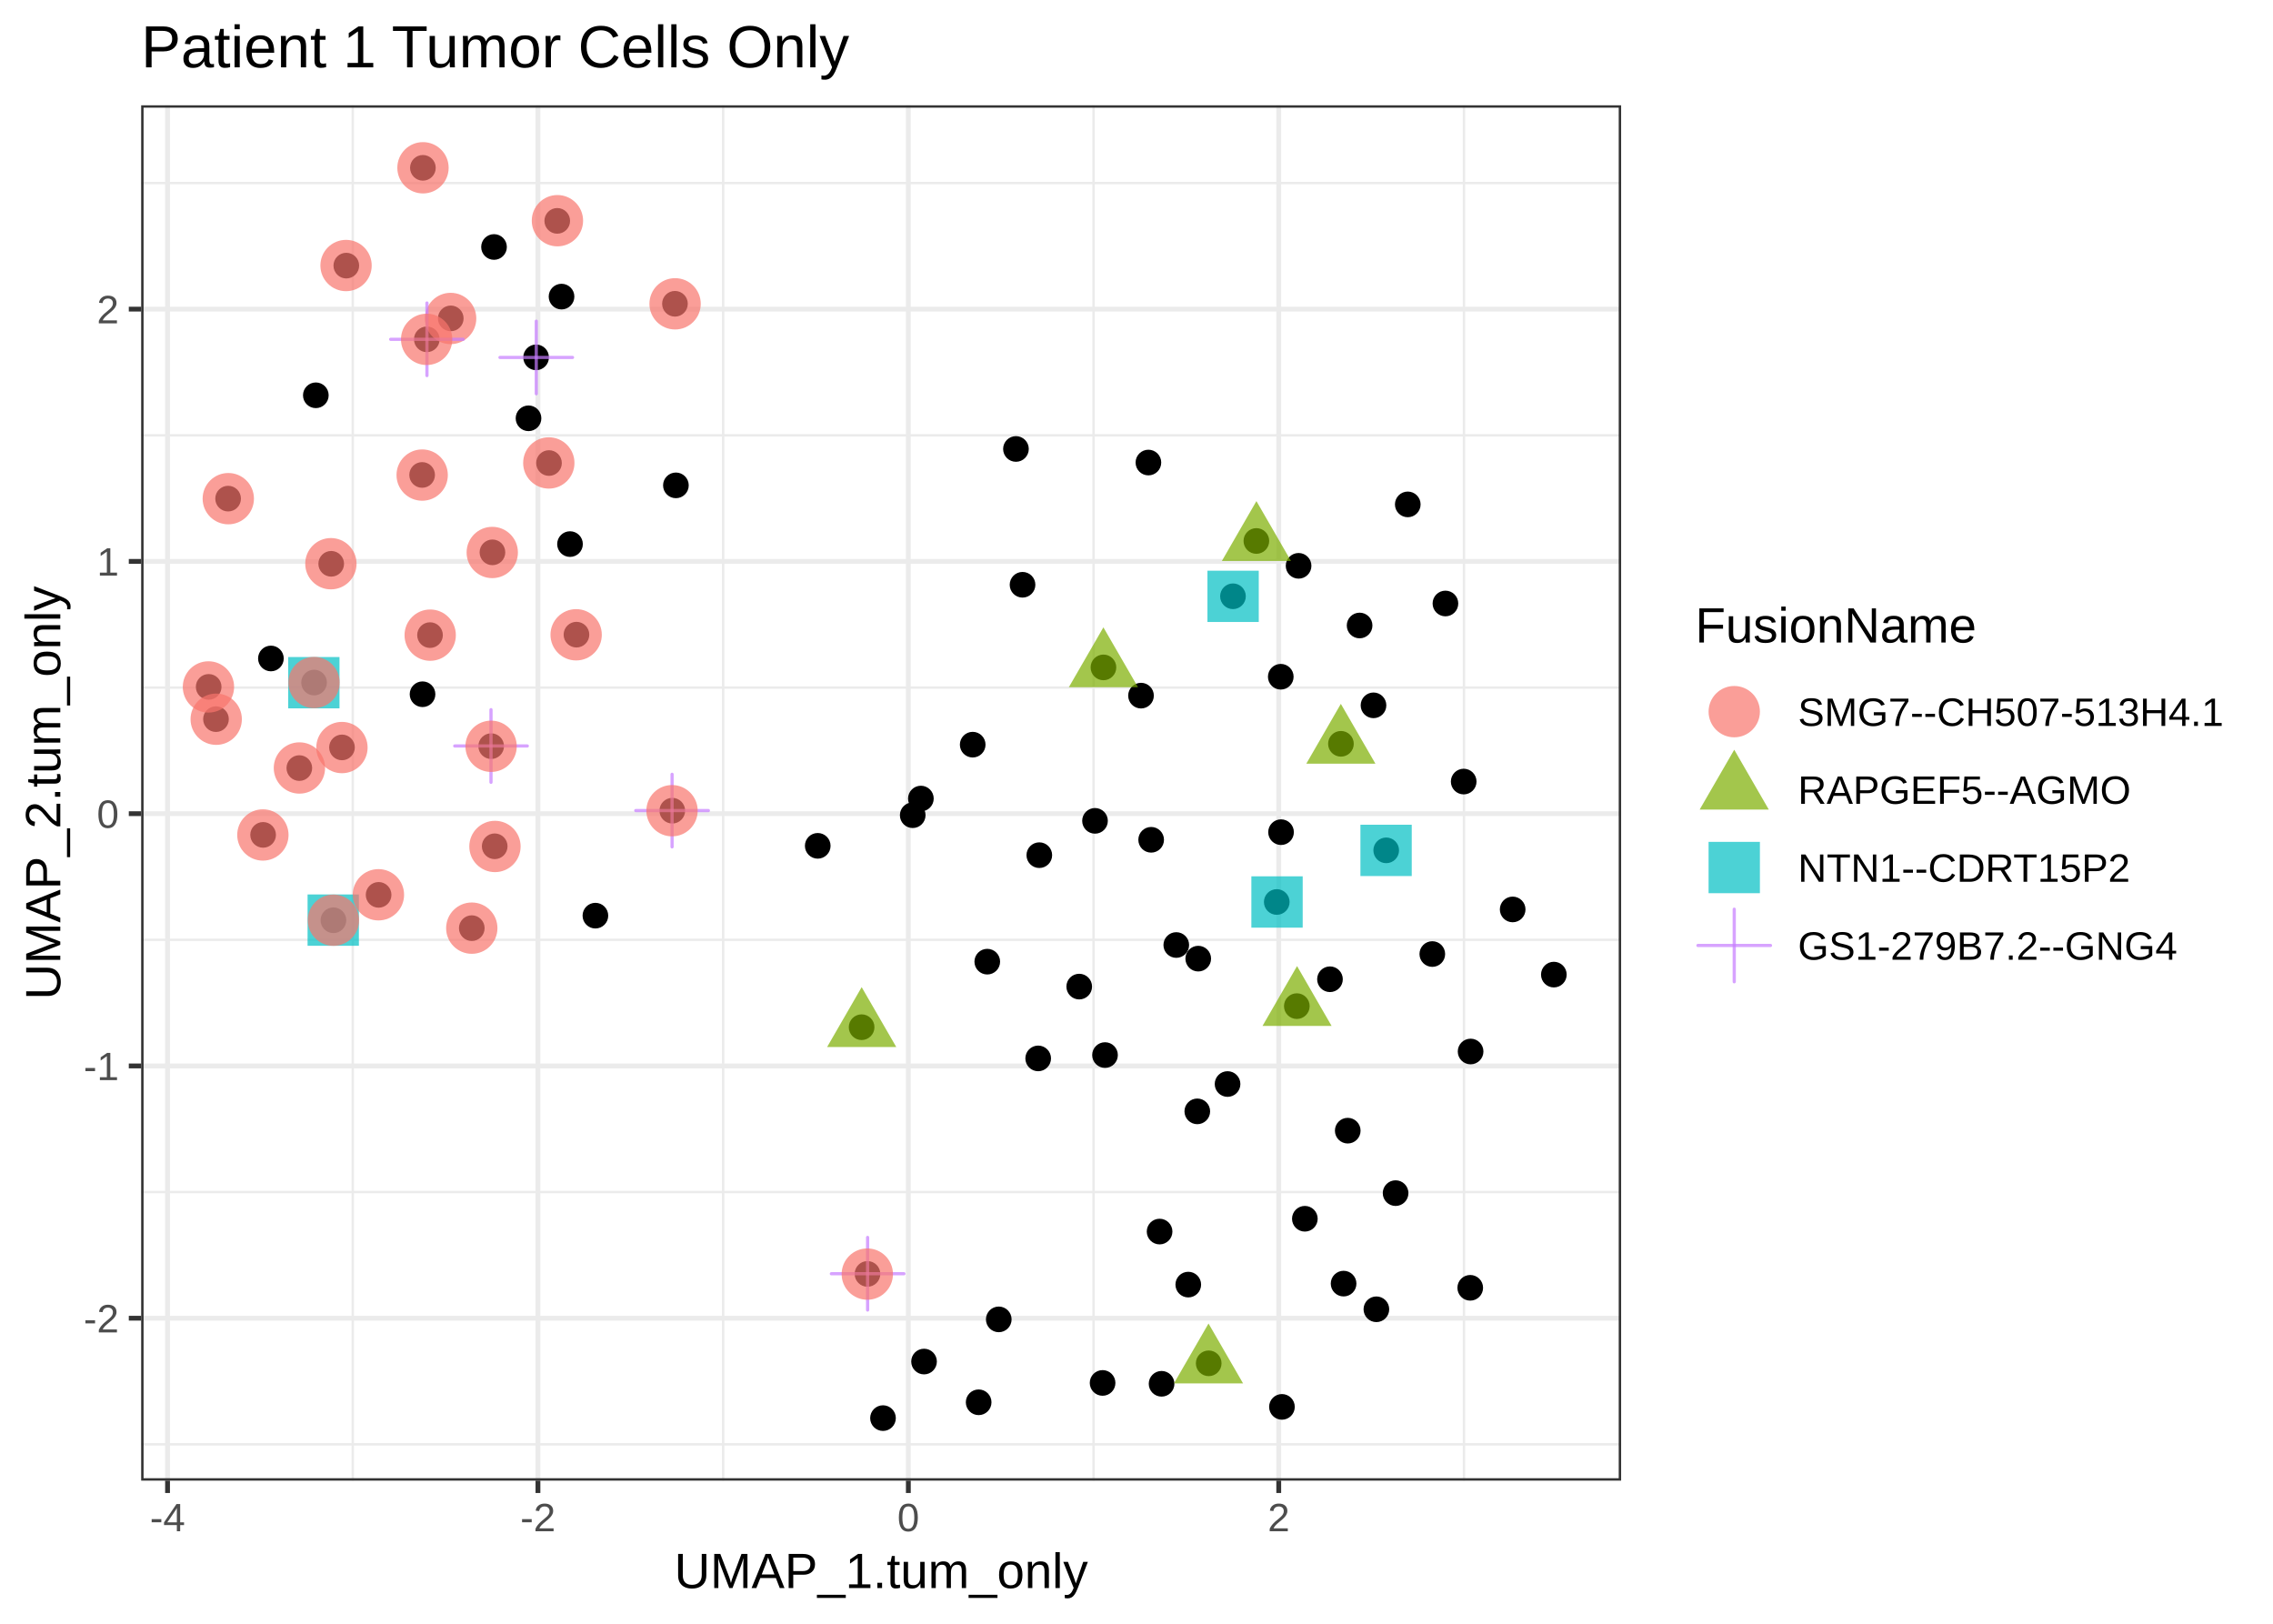
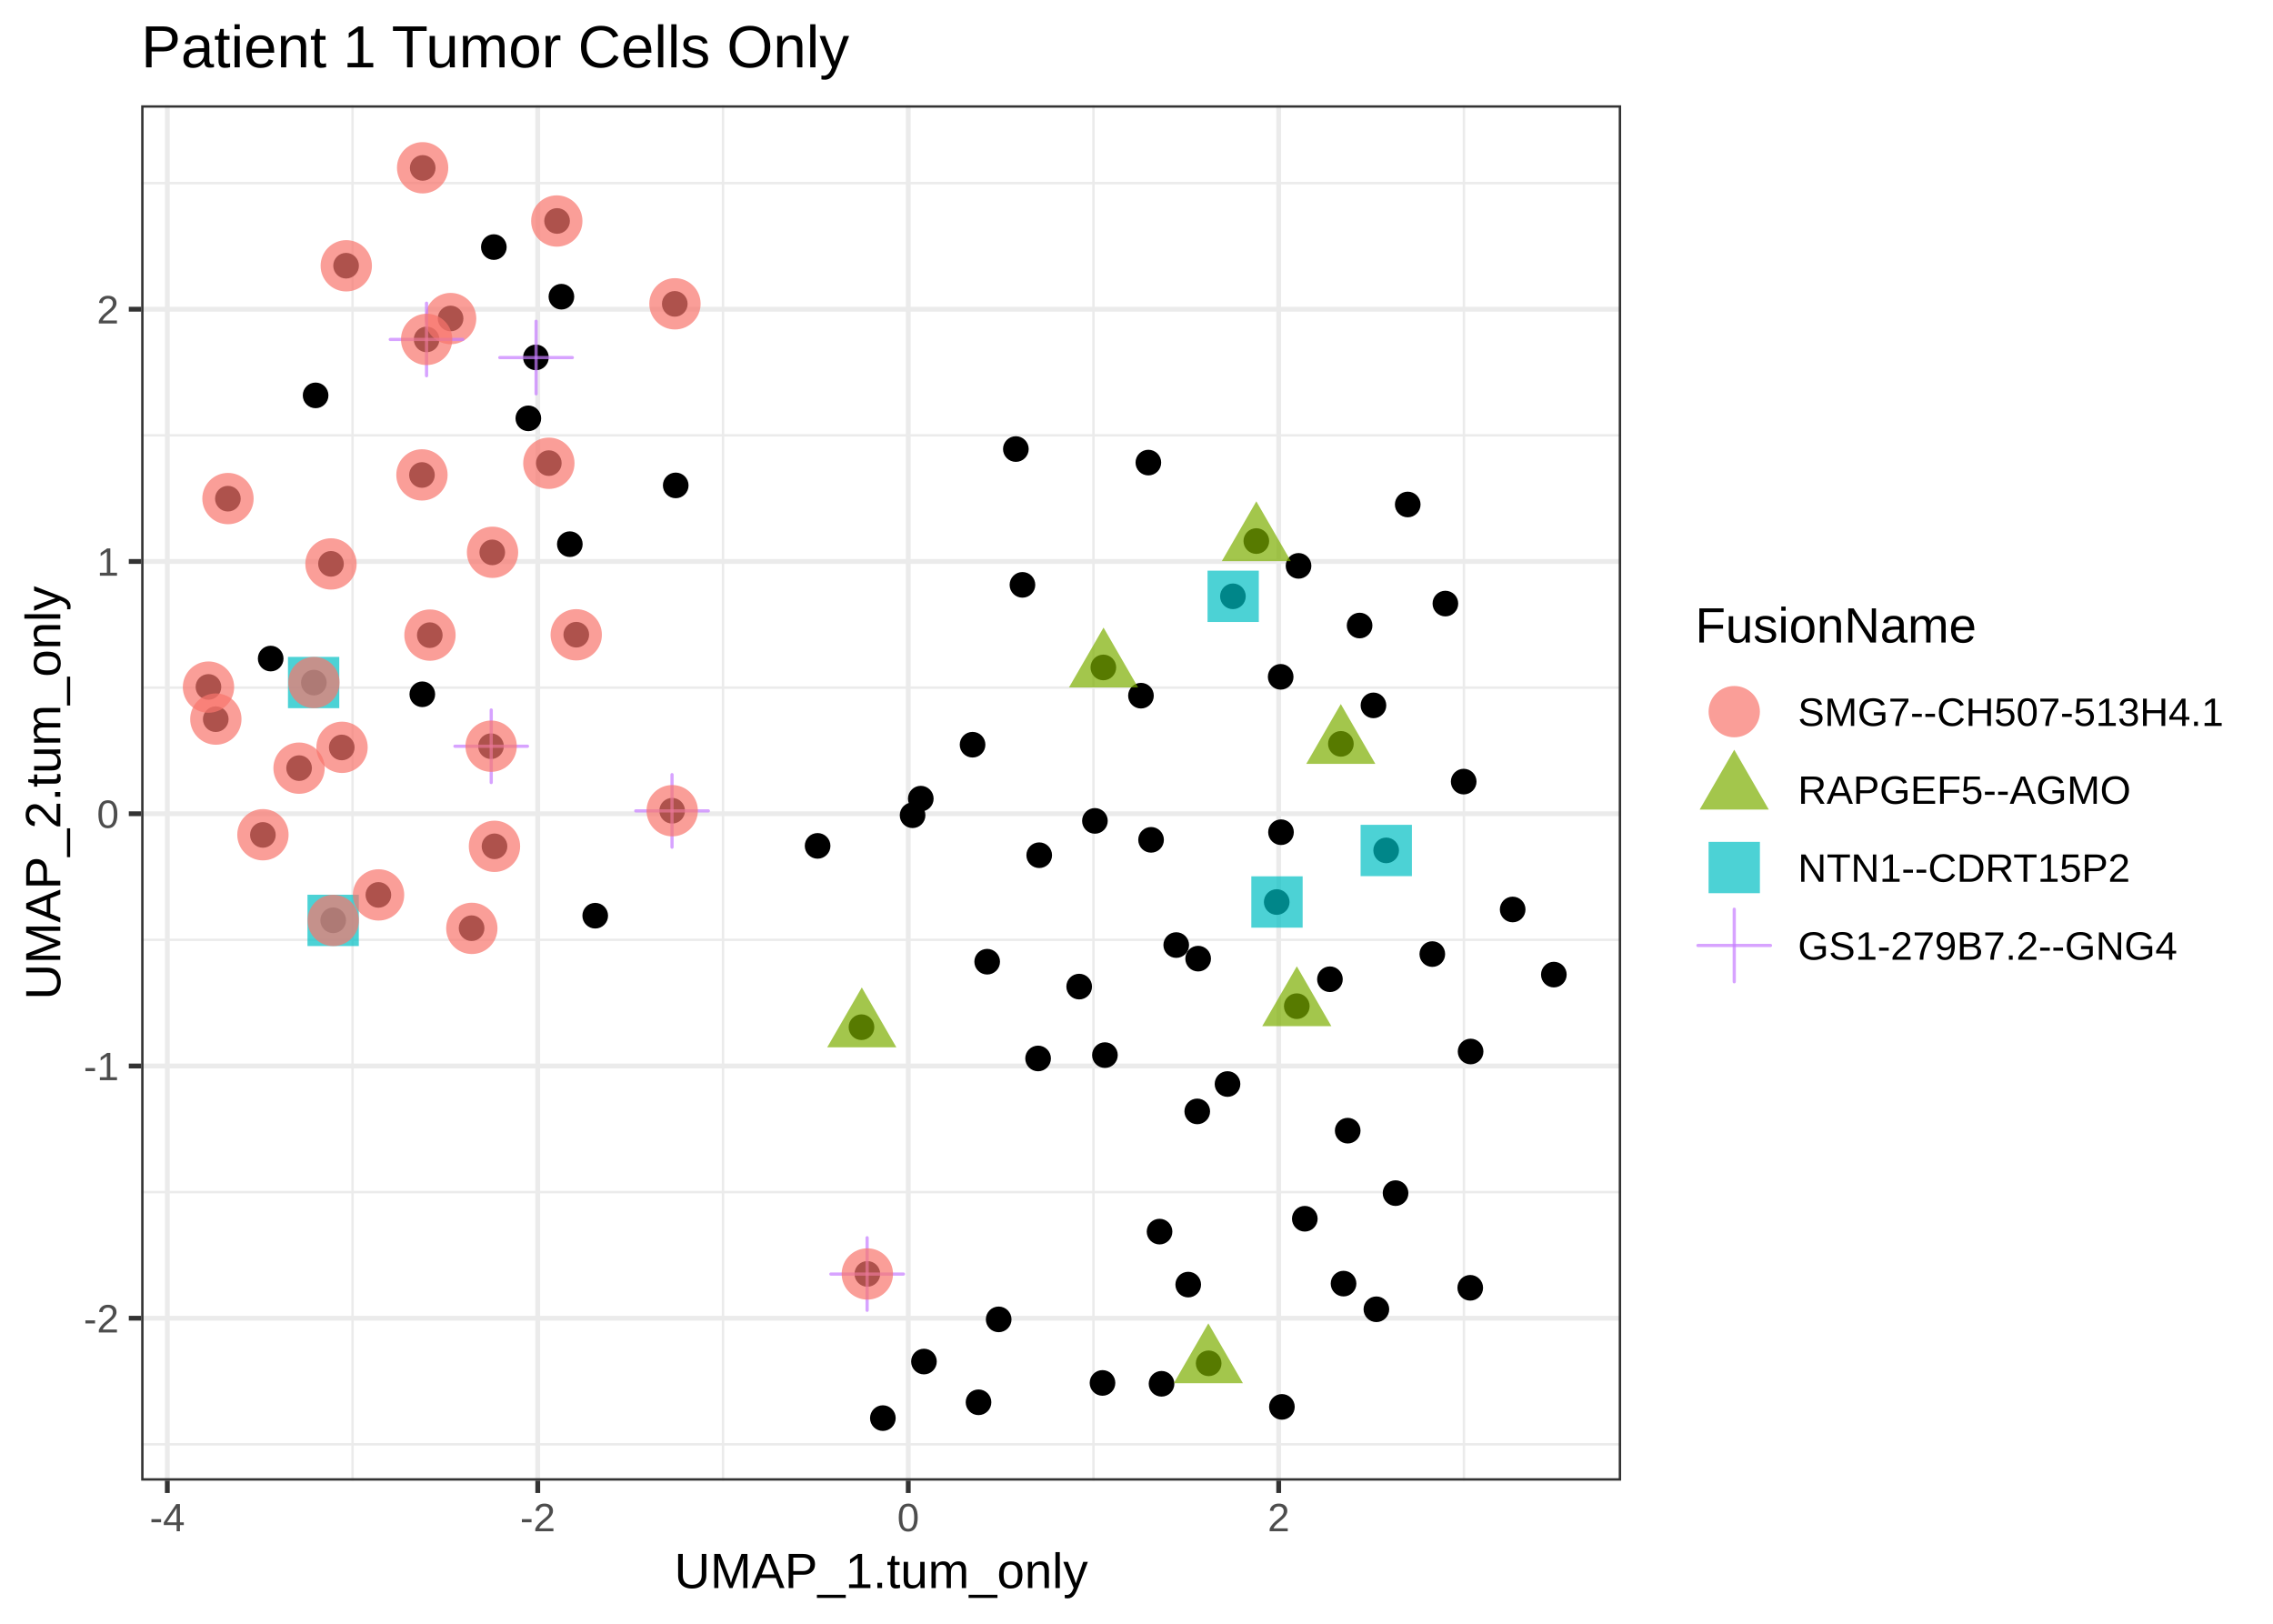
<svg xmlns="http://www.w3.org/2000/svg" class="svglite" width="504.00pt" height="360.00pt" viewBox="0 0 504.00 360.00">
  <defs>
    <style type="text/css">
    .svglite line, .svglite polyline, .svglite polygon, .svglite path, .svglite rect, .svglite circle {
      fill: none;
      stroke: #000000;
      stroke-linecap: round;
      stroke-linejoin: round;
      stroke-miterlimit: 10.00;
    }
    .svglite text {
      white-space: pre;
    }
  </style>
  </defs>
  <rect width="100%" height="100%" style="stroke: none; fill: #FFFFFF;" />
  <defs>
    <clipPath id="cpMC4wMHw1MDQuMDB8MC4wMHwzNjAuMDA=">
      <rect x="0.00" y="0.00" width="504.00" height="360.00" />
    </clipPath>
  </defs>
  <g clip-path="url(#cpMC4wMHw1MDQuMDB8MC4wMHwzNjAuMDA=)">
    <rect x="0.00" y="0.00" width="504.00" height="360.00" style="stroke-width: 1.07; stroke: #FFFFFF; fill: #FFFFFF;" />
  </g>
  <defs>
    <clipPath id="cpMzEuMzB8MzU5LjQ2fDIzLjM0fDMyOC4yNw==">
      <rect x="31.30" y="23.34" width="328.16" height="304.93" />
    </clipPath>
  </defs>
  <g clip-path="url(#cpMzEuMzB8MzU5LjQ2fDIzLjM0fDMyOC4yNw==)">
    <rect x="31.30" y="23.34" width="328.16" height="304.93" style="stroke-width: 1.07; stroke: none; fill: #FFFFFF;" />
    <polyline points="31.30,320.22 359.46,320.22 " style="stroke-width: 0.53; stroke: #EBEBEB; stroke-linecap: butt;" />
-     <polyline points="31.30,264.29 359.46,264.29 " style="stroke-width: 0.53; stroke: #EBEBEB; stroke-linecap: butt;" />
+     <polyline points="31.30,264.30 359.46,264.30 " style="stroke-width: 0.53; stroke: #EBEBEB; stroke-linecap: butt;" />
    <polyline points="31.30,208.37 359.46,208.37 " style="stroke-width: 0.53; stroke: #EBEBEB; stroke-linecap: butt;" />
-     <polyline points="31.30,152.44 359.46,152.44 " style="stroke-width: 0.53; stroke: #EBEBEB; stroke-linecap: butt;" />
-     <polyline points="31.30,96.51 359.46,96.51 " style="stroke-width: 0.53; stroke: #EBEBEB; stroke-linecap: butt;" />
-     <polyline points="31.30,40.58 359.46,40.58 " style="stroke-width: 0.53; stroke: #EBEBEB; stroke-linecap: butt;" />
-     <polyline points="78.22,328.27 78.22,23.34 " style="stroke-width: 0.53; stroke: #EBEBEB; stroke-linecap: butt;" />
-     <polyline points="160.35,328.27 160.35,23.34 " style="stroke-width: 0.53; stroke: #EBEBEB; stroke-linecap: butt;" />
-     <polyline points="242.48,328.27 242.48,23.34 " style="stroke-width: 0.53; stroke: #EBEBEB; stroke-linecap: butt;" />
-     <polyline points="324.61,328.27 324.61,23.34 " style="stroke-width: 0.53; stroke: #EBEBEB; stroke-linecap: butt;" />
+     <polyline points="31.30,152.45 359.46,152.45 " style="stroke-width: 0.53; stroke: #EBEBEB; stroke-linecap: butt;" />
+     <polyline points="31.30,96.52 359.46,96.52 " style="stroke-width: 0.53; stroke: #EBEBEB; stroke-linecap: butt;" />
+     <polyline points="31.30,40.60 359.46,40.60 " style="stroke-width: 0.53; stroke: #EBEBEB; stroke-linecap: butt;" />
+     <polyline points="78.17,328.27 78.17,23.34 " style="stroke-width: 0.53; stroke: #EBEBEB; stroke-linecap: butt;" />
+     <polyline points="160.32,328.27 160.32,23.34 " style="stroke-width: 0.53; stroke: #EBEBEB; stroke-linecap: butt;" />
+     <polyline points="242.46,328.27 242.46,23.34 " style="stroke-width: 0.53; stroke: #EBEBEB; stroke-linecap: butt;" />
+     <polyline points="324.60,328.27 324.60,23.34 " style="stroke-width: 0.53; stroke: #EBEBEB; stroke-linecap: butt;" />
    <polyline points="31.30,292.26 359.46,292.26 " style="stroke-width: 1.07; stroke: #EBEBEB; stroke-linecap: butt;" />
-     <polyline points="31.30,236.33 359.46,236.33 " style="stroke-width: 1.07; stroke: #EBEBEB; stroke-linecap: butt;" />
-     <polyline points="31.30,180.40 359.46,180.40 " style="stroke-width: 1.07; stroke: #EBEBEB; stroke-linecap: butt;" />
-     <polyline points="31.30,124.47 359.46,124.47 " style="stroke-width: 1.07; stroke: #EBEBEB; stroke-linecap: butt;" />
-     <polyline points="31.30,68.54 359.46,68.54 " style="stroke-width: 1.07; stroke: #EBEBEB; stroke-linecap: butt;" />
-     <polyline points="37.15,328.27 37.15,23.34 " style="stroke-width: 1.07; stroke: #EBEBEB; stroke-linecap: butt;" />
-     <polyline points="119.28,328.27 119.28,23.34 " style="stroke-width: 1.07; stroke: #EBEBEB; stroke-linecap: butt;" />
-     <polyline points="201.41,328.27 201.41,23.34 " style="stroke-width: 1.07; stroke: #EBEBEB; stroke-linecap: butt;" />
-     <polyline points="283.54,328.27 283.54,23.34 " style="stroke-width: 1.07; stroke: #EBEBEB; stroke-linecap: butt;" />
-     <circle cx="60.07" cy="145.99" r="2.49" style="stroke-width: 0.71; fill: #000000;" />
-     <circle cx="75.83" cy="165.71" r="2.49" style="stroke-width: 0.71; fill: #000000;" />
+     <polyline points="31.30,236.34 359.46,236.34 " style="stroke-width: 1.07; stroke: #EBEBEB; stroke-linecap: butt;" />
+     <polyline points="31.30,180.41 359.46,180.41 " style="stroke-width: 1.07; stroke: #EBEBEB; stroke-linecap: butt;" />
+     <polyline points="31.30,124.48 359.46,124.48 " style="stroke-width: 1.07; stroke: #EBEBEB; stroke-linecap: butt;" />
+     <polyline points="31.30,68.56 359.46,68.56 " style="stroke-width: 1.07; stroke: #EBEBEB; stroke-linecap: butt;" />
+     <polyline points="37.10,328.27 37.10,23.34 " style="stroke-width: 1.07; stroke: #EBEBEB; stroke-linecap: butt;" />
+     <polyline points="119.24,328.27 119.24,23.34 " style="stroke-width: 1.07; stroke: #EBEBEB; stroke-linecap: butt;" />
+     <polyline points="201.39,328.27 201.39,23.34 " style="stroke-width: 1.07; stroke: #EBEBEB; stroke-linecap: butt;" />
+     <polyline points="283.53,328.27 283.53,23.34 " style="stroke-width: 1.07; stroke: #EBEBEB; stroke-linecap: butt;" />
+     <circle cx="60.02" cy="146.01" r="2.49" style="stroke-width: 0.71; fill: #000000;" />
+     <circle cx="75.78" cy="165.72" r="2.49" style="stroke-width: 0.71; fill: #000000;" />
    <circle cx="344.54" cy="216.08" r="2.49" style="stroke-width: 0.71; fill: #000000;" />
-     <circle cx="195.79" cy="314.41" r="2.49" style="stroke-width: 0.71; fill: #000000;" />
-     <circle cx="324.55" cy="173.28" r="2.49" style="stroke-width: 0.71; fill: #000000;" />
-     <circle cx="108.91" cy="165.43" r="2.49" style="stroke-width: 0.71; fill: #000000;" />
-     <circle cx="118.87" cy="79.23" r="2.49" style="stroke-width: 0.71; fill: #000000;" />
-     <circle cx="257.12" cy="273.05" r="2.49" style="stroke-width: 0.71; fill: #000000;" />
-     <circle cx="204.89" cy="301.87" r="2.49" style="stroke-width: 0.71; fill: #000000;" />
-     <circle cx="230.45" cy="189.60" r="2.49" style="stroke-width: 0.71; fill: #000000;" />
-     <circle cx="99.95" cy="70.59" r="2.49" style="stroke-width: 0.71; fill: #000000;" />
-     <circle cx="287.94" cy="125.45" r="2.49" style="stroke-width: 0.71; fill: #000000;" />
-     <circle cx="124.51" cy="65.76" r="2.49" style="stroke-width: 0.71; fill: #000000;" />
-     <circle cx="132.02" cy="203.01" r="2.49" style="stroke-width: 0.71; fill: #000000;" />
-     <circle cx="149.07" cy="179.74" r="2.49" style="stroke-width: 0.71; fill: #000000;" />
-     <circle cx="47.89" cy="159.44" r="2.49" style="stroke-width: 0.71; fill: #000000;" />
-     <circle cx="320.50" cy="133.80" r="2.49" style="stroke-width: 0.71; fill: #000000;" />
-     <circle cx="268.01" cy="302.26" r="2.49" style="stroke-width: 0.71; fill: #000000;" />
-     <circle cx="284.05" cy="184.50" r="2.49" style="stroke-width: 0.71; fill: #000000;" />
-     <circle cx="317.59" cy="211.52" r="2.49" style="stroke-width: 0.71; fill: #000000;" />
-     <circle cx="278.58" cy="119.94" r="2.49" style="stroke-width: 0.71; fill: #000000;" />
-     <circle cx="46.27" cy="152.29" r="2.49" style="stroke-width: 0.71; fill: #000000;" />
-     <circle cx="104.61" cy="205.78" r="2.49" style="stroke-width: 0.71; fill: #000000;" />
-     <circle cx="312.15" cy="111.83" r="2.49" style="stroke-width: 0.71; fill: #000000;" />
-     <circle cx="257.56" cy="306.80" r="2.49" style="stroke-width: 0.71; fill: #000000;" />
-     <circle cx="191.05" cy="227.74" r="2.49" style="stroke-width: 0.71; fill: #000000;" />
-     <circle cx="217.00" cy="310.90" r="2.49" style="stroke-width: 0.71; fill: #000000;" />
-     <circle cx="66.37" cy="170.29" r="2.49" style="stroke-width: 0.71; fill: #000000;" />
-     <circle cx="253.00" cy="154.23" r="2.49" style="stroke-width: 0.71; fill: #000000;" />
-     <circle cx="297.33" cy="164.91" r="2.49" style="stroke-width: 0.71; fill: #000000;" />
-     <circle cx="202.38" cy="180.74" r="2.49" style="stroke-width: 0.71; fill: #000000;" />
+     <circle cx="195.76" cy="314.41" r="2.49" style="stroke-width: 0.71; fill: #000000;" />
+     <circle cx="324.55" cy="173.29" r="2.49" style="stroke-width: 0.71; fill: #000000;" />
+     <circle cx="108.87" cy="165.44" r="2.49" style="stroke-width: 0.71; fill: #000000;" />
+     <circle cx="118.83" cy="79.24" r="2.49" style="stroke-width: 0.71; fill: #000000;" />
+     <circle cx="257.11" cy="273.06" r="2.49" style="stroke-width: 0.71; fill: #000000;" />
+     <circle cx="204.87" cy="301.87" r="2.49" style="stroke-width: 0.71; fill: #000000;" />
+     <circle cx="230.43" cy="189.61" r="2.49" style="stroke-width: 0.71; fill: #000000;" />
+     <circle cx="99.91" cy="70.61" r="2.49" style="stroke-width: 0.71; fill: #000000;" />
+     <circle cx="287.93" cy="125.46" r="2.49" style="stroke-width: 0.71; fill: #000000;" />
+     <circle cx="124.48" cy="65.78" r="2.49" style="stroke-width: 0.71; fill: #000000;" />
+     <circle cx="131.98" cy="203.02" r="2.49" style="stroke-width: 0.71; fill: #000000;" />
+     <circle cx="149.04" cy="179.75" r="2.49" style="stroke-width: 0.71; fill: #000000;" />
+     <circle cx="47.84" cy="159.45" r="2.49" style="stroke-width: 0.71; fill: #000000;" />
+     <circle cx="320.49" cy="133.82" r="2.49" style="stroke-width: 0.71; fill: #000000;" />
+     <circle cx="268.00" cy="302.26" r="2.49" style="stroke-width: 0.71; fill: #000000;" />
+     <circle cx="284.04" cy="184.51" r="2.49" style="stroke-width: 0.71; fill: #000000;" />
+     <circle cx="317.59" cy="211.53" r="2.49" style="stroke-width: 0.71; fill: #000000;" />
+     <circle cx="278.57" cy="119.96" r="2.49" style="stroke-width: 0.71; fill: #000000;" />
+     <circle cx="46.22" cy="152.30" r="2.49" style="stroke-width: 0.71; fill: #000000;" />
+     <circle cx="104.57" cy="205.79" r="2.49" style="stroke-width: 0.71; fill: #000000;" />
+     <circle cx="312.14" cy="111.85" r="2.49" style="stroke-width: 0.71; fill: #000000;" />
+     <circle cx="257.55" cy="306.80" r="2.49" style="stroke-width: 0.71; fill: #000000;" />
+     <circle cx="191.02" cy="227.74" r="2.49" style="stroke-width: 0.71; fill: #000000;" />
+     <circle cx="216.97" cy="310.90" r="2.49" style="stroke-width: 0.71; fill: #000000;" />
+     <circle cx="66.32" cy="170.30" r="2.49" style="stroke-width: 0.71; fill: #000000;" />
+     <circle cx="252.99" cy="154.24" r="2.49" style="stroke-width: 0.71; fill: #000000;" />
+     <circle cx="297.32" cy="164.92" r="2.49" style="stroke-width: 0.71; fill: #000000;" />
+     <circle cx="202.35" cy="180.75" r="2.49" style="stroke-width: 0.71; fill: #000000;" />
    <circle cx="326.00" cy="285.52" r="2.49" style="stroke-width: 0.71; fill: #000000;" />
-     <circle cx="225.27" cy="99.54" r="2.49" style="stroke-width: 0.71; fill: #000000;" />
-     <circle cx="294.90" cy="217.11" r="2.49" style="stroke-width: 0.71; fill: #000000;" />
-     <circle cx="181.32" cy="187.53" r="2.49" style="stroke-width: 0.71; fill: #000000;" />
-     <circle cx="149.66" cy="67.35" r="2.49" style="stroke-width: 0.71; fill: #000000;" />
-     <circle cx="221.46" cy="292.52" r="2.49" style="stroke-width: 0.71; fill: #000000;" />
-     <circle cx="263.48" cy="284.81" r="2.49" style="stroke-width: 0.71; fill: #000000;" />
-     <circle cx="121.73" cy="102.66" r="2.49" style="stroke-width: 0.71; fill: #000000;" />
-     <circle cx="335.41" cy="201.63" r="2.49" style="stroke-width: 0.71; fill: #000000;" />
-     <circle cx="93.69" cy="153.92" r="2.49" style="stroke-width: 0.71; fill: #000000;" />
-     <circle cx="244.67" cy="147.97" r="2.49" style="stroke-width: 0.71; fill: #000000;" />
-     <circle cx="245.02" cy="233.92" r="2.49" style="stroke-width: 0.71; fill: #000000;" />
-     <circle cx="94.64" cy="75.23" r="2.49" style="stroke-width: 0.71; fill: #000000;" />
-     <circle cx="123.56" cy="48.97" r="2.49" style="stroke-width: 0.71; fill: #000000;" />
-     <circle cx="73.93" cy="204.03" r="2.49" style="stroke-width: 0.71; fill: #000000;" />
-     <circle cx="109.69" cy="187.63" r="2.49" style="stroke-width: 0.71; fill: #000000;" />
-     <circle cx="307.37" cy="188.53" r="2.49" style="stroke-width: 0.71; fill: #000000;" />
-     <circle cx="304.55" cy="156.38" r="2.49" style="stroke-width: 0.71; fill: #000000;" />
-     <circle cx="265.69" cy="212.54" r="2.49" style="stroke-width: 0.71; fill: #000000;" />
-     <circle cx="260.82" cy="209.52" r="2.49" style="stroke-width: 0.71; fill: #000000;" />
-     <circle cx="127.82" cy="140.71" r="2.49" style="stroke-width: 0.71; fill: #000000;" />
-     <circle cx="309.45" cy="264.53" r="2.49" style="stroke-width: 0.71; fill: #000000;" />
-     <circle cx="93.60" cy="105.30" r="2.49" style="stroke-width: 0.71; fill: #000000;" />
-     <circle cx="226.73" cy="129.65" r="2.49" style="stroke-width: 0.71; fill: #000000;" />
-     <circle cx="109.54" cy="54.76" r="2.49" style="stroke-width: 0.71; fill: #000000;" />
-     <circle cx="149.87" cy="107.61" r="2.49" style="stroke-width: 0.71; fill: #000000;" />
-     <circle cx="287.55" cy="223.07" r="2.49" style="stroke-width: 0.71; fill: #000000;" />
-     <circle cx="76.79" cy="58.89" r="2.49" style="stroke-width: 0.71; fill: #000000;" />
-     <circle cx="289.33" cy="270.21" r="2.49" style="stroke-width: 0.71; fill: #000000;" />
-     <circle cx="255.25" cy="186.19" r="2.49" style="stroke-width: 0.71; fill: #000000;" />
-     <circle cx="272.19" cy="240.34" r="2.49" style="stroke-width: 0.71; fill: #000000;" />
-     <circle cx="298.84" cy="250.68" r="2.49" style="stroke-width: 0.71; fill: #000000;" />
-     <circle cx="265.48" cy="246.40" r="2.49" style="stroke-width: 0.71; fill: #000000;" />
-     <circle cx="109.19" cy="122.46" r="2.49" style="stroke-width: 0.71; fill: #000000;" />
-     <circle cx="297.92" cy="284.59" r="2.49" style="stroke-width: 0.71; fill: #000000;" />
-     <circle cx="73.44" cy="125.00" r="2.49" style="stroke-width: 0.71; fill: #000000;" />
-     <circle cx="239.30" cy="218.74" r="2.49" style="stroke-width: 0.71; fill: #000000;" />
-     <circle cx="301.47" cy="138.68" r="2.49" style="stroke-width: 0.71; fill: #000000;" />
-     <circle cx="117.19" cy="92.74" r="2.49" style="stroke-width: 0.71; fill: #000000;" />
-     <circle cx="218.91" cy="213.21" r="2.49" style="stroke-width: 0.71; fill: #000000;" />
-     <circle cx="70.03" cy="87.64" r="2.49" style="stroke-width: 0.71; fill: #000000;" />
-     <circle cx="58.34" cy="185.10" r="2.49" style="stroke-width: 0.71; fill: #000000;" />
-     <circle cx="95.35" cy="140.81" r="2.49" style="stroke-width: 0.71; fill: #000000;" />
-     <circle cx="50.58" cy="110.55" r="2.49" style="stroke-width: 0.71; fill: #000000;" />
-     <circle cx="242.80" cy="181.99" r="2.49" style="stroke-width: 0.71; fill: #000000;" />
-     <circle cx="230.20" cy="234.66" r="2.49" style="stroke-width: 0.71; fill: #000000;" />
-     <circle cx="204.19" cy="177.05" r="2.49" style="stroke-width: 0.71; fill: #000000;" />
-     <circle cx="83.95" cy="198.40" r="2.49" style="stroke-width: 0.71; fill: #000000;" />
-     <circle cx="126.39" cy="120.63" r="2.49" style="stroke-width: 0.71; fill: #000000;" />
-     <circle cx="273.39" cy="132.20" r="2.49" style="stroke-width: 0.71; fill: #000000;" />
-     <circle cx="254.64" cy="102.55" r="2.49" style="stroke-width: 0.71; fill: #000000;" />
+     <circle cx="225.25" cy="99.56" r="2.49" style="stroke-width: 0.71; fill: #000000;" />
+     <circle cx="294.89" cy="217.11" r="2.49" style="stroke-width: 0.71; fill: #000000;" />
+     <circle cx="181.29" cy="187.54" r="2.49" style="stroke-width: 0.71; fill: #000000;" />
+     <circle cx="149.62" cy="67.37" r="2.49" style="stroke-width: 0.71; fill: #000000;" />
+     <circle cx="221.44" cy="292.52" r="2.49" style="stroke-width: 0.71; fill: #000000;" />
+     <circle cx="263.47" cy="284.81" r="2.49" style="stroke-width: 0.71; fill: #000000;" />
+     <circle cx="121.69" cy="102.68" r="2.49" style="stroke-width: 0.71; fill: #000000;" />
+     <circle cx="335.41" cy="201.64" r="2.49" style="stroke-width: 0.71; fill: #000000;" />
+     <circle cx="93.64" cy="153.93" r="2.49" style="stroke-width: 0.71; fill: #000000;" />
+     <circle cx="244.65" cy="147.98" r="2.49" style="stroke-width: 0.71; fill: #000000;" />
+     <circle cx="245.00" cy="233.93" r="2.49" style="stroke-width: 0.71; fill: #000000;" />
+     <circle cx="94.59" cy="75.25" r="2.49" style="stroke-width: 0.71; fill: #000000;" />
+     <circle cx="123.52" cy="48.99" r="2.49" style="stroke-width: 0.71; fill: #000000;" />
+     <circle cx="73.88" cy="204.04" r="2.49" style="stroke-width: 0.71; fill: #000000;" />
+     <circle cx="109.65" cy="187.64" r="2.49" style="stroke-width: 0.71; fill: #000000;" />
+     <circle cx="307.36" cy="188.54" r="2.49" style="stroke-width: 0.71; fill: #000000;" />
+     <circle cx="304.54" cy="156.39" r="2.49" style="stroke-width: 0.71; fill: #000000;" />
+     <circle cx="265.67" cy="212.54" r="2.49" style="stroke-width: 0.71; fill: #000000;" />
+     <circle cx="260.81" cy="209.53" r="2.49" style="stroke-width: 0.71; fill: #000000;" />
+     <circle cx="127.78" cy="140.72" r="2.49" style="stroke-width: 0.71; fill: #000000;" />
+     <circle cx="309.44" cy="264.53" r="2.49" style="stroke-width: 0.71; fill: #000000;" />
+     <circle cx="93.56" cy="105.31" r="2.49" style="stroke-width: 0.71; fill: #000000;" />
+     <circle cx="226.71" cy="129.67" r="2.49" style="stroke-width: 0.71; fill: #000000;" />
+     <circle cx="109.50" cy="54.78" r="2.49" style="stroke-width: 0.71; fill: #000000;" />
+     <circle cx="149.83" cy="107.62" r="2.49" style="stroke-width: 0.71; fill: #000000;" />
+     <circle cx="287.54" cy="223.08" r="2.49" style="stroke-width: 0.71; fill: #000000;" />
+     <circle cx="76.74" cy="58.91" r="2.49" style="stroke-width: 0.71; fill: #000000;" />
+     <circle cx="289.32" cy="270.21" r="2.49" style="stroke-width: 0.71; fill: #000000;" />
+     <circle cx="255.23" cy="186.20" r="2.49" style="stroke-width: 0.71; fill: #000000;" />
+     <circle cx="272.18" cy="240.34" r="2.49" style="stroke-width: 0.71; fill: #000000;" />
+     <circle cx="298.83" cy="250.68" r="2.49" style="stroke-width: 0.71; fill: #000000;" />
+     <circle cx="265.47" cy="246.41" r="2.49" style="stroke-width: 0.71; fill: #000000;" />
+     <circle cx="109.15" cy="122.47" r="2.49" style="stroke-width: 0.71; fill: #000000;" />
+     <circle cx="297.91" cy="284.59" r="2.49" style="stroke-width: 0.71; fill: #000000;" />
+     <circle cx="73.39" cy="125.01" r="2.49" style="stroke-width: 0.71; fill: #000000;" />
+     <circle cx="239.29" cy="218.74" r="2.49" style="stroke-width: 0.71; fill: #000000;" />
+     <circle cx="301.47" cy="138.69" r="2.49" style="stroke-width: 0.71; fill: #000000;" />
+     <circle cx="117.15" cy="92.75" r="2.49" style="stroke-width: 0.71; fill: #000000;" />
+     <circle cx="218.89" cy="213.22" r="2.49" style="stroke-width: 0.71; fill: #000000;" />
+     <circle cx="69.98" cy="87.66" r="2.49" style="stroke-width: 0.71; fill: #000000;" />
+     <circle cx="58.29" cy="185.11" r="2.49" style="stroke-width: 0.71; fill: #000000;" />
+     <circle cx="95.30" cy="140.82" r="2.49" style="stroke-width: 0.71; fill: #000000;" />
+     <circle cx="50.53" cy="110.56" r="2.49" style="stroke-width: 0.71; fill: #000000;" />
+     <circle cx="242.78" cy="182.00" r="2.49" style="stroke-width: 0.71; fill: #000000;" />
+     <circle cx="230.18" cy="234.67" r="2.49" style="stroke-width: 0.71; fill: #000000;" />
+     <circle cx="204.17" cy="177.07" r="2.49" style="stroke-width: 0.71; fill: #000000;" />
+     <circle cx="83.90" cy="198.41" r="2.49" style="stroke-width: 0.71; fill: #000000;" />
+     <circle cx="126.35" cy="120.65" r="2.49" style="stroke-width: 0.71; fill: #000000;" />
+     <circle cx="273.38" cy="132.21" r="2.49" style="stroke-width: 0.71; fill: #000000;" />
+     <circle cx="254.63" cy="102.56" r="2.49" style="stroke-width: 0.71; fill: #000000;" />
    <circle cx="326.08" cy="233.13" r="2.49" style="stroke-width: 0.71; fill: #000000;" />
-     <circle cx="284.25" cy="311.92" r="2.49" style="stroke-width: 0.71; fill: #000000;" />
-     <circle cx="283.10" cy="199.98" r="2.49" style="stroke-width: 0.71; fill: #000000;" />
-     <circle cx="93.77" cy="37.21" r="2.49" style="stroke-width: 0.71; fill: #000000;" />
+     <circle cx="284.24" cy="311.92" r="2.49" style="stroke-width: 0.71; fill: #000000;" />
+     <circle cx="283.09" cy="199.99" r="2.49" style="stroke-width: 0.71; fill: #000000;" />
+     <circle cx="93.73" cy="37.23" r="2.49" style="stroke-width: 0.71; fill: #000000;" />
    <circle cx="305.19" cy="290.28" r="2.49" style="stroke-width: 0.71; fill: #000000;" />
-     <circle cx="69.64" cy="151.33" r="2.49" style="stroke-width: 0.71; fill: #000000;" />
-     <circle cx="215.68" cy="165.10" r="2.49" style="stroke-width: 0.71; fill: #000000;" />
-     <circle cx="244.48" cy="306.61" r="2.49" style="stroke-width: 0.71; fill: #000000;" />
-     <circle cx="192.35" cy="282.44" r="2.49" style="stroke-width: 0.71; fill: #000000;" />
-     <circle cx="283.99" cy="150.04" r="2.49" style="stroke-width: 0.71; fill: #000000;" />
-     <circle cx="75.82" cy="165.74" r="5.69" style="stroke-width: 0.71; stroke: none; fill: #F8766D; fill-opacity: 0.70;" />
-     <line x1="100.83" y1="165.39" x2="116.92" y2="165.39" style="stroke-width: 0.71; stroke: #C77CFF; stroke-opacity: 0.70;" />
-     <line x1="108.87" y1="173.44" x2="108.87" y2="157.34" style="stroke-width: 0.71; stroke: #C77CFF; stroke-opacity: 0.70;" />
-     <circle cx="108.89" cy="165.46" r="5.69" style="stroke-width: 0.71; stroke: none; fill: #F8766D; fill-opacity: 0.70;" />
-     <line x1="110.86" y1="79.25" x2="126.95" y2="79.25" style="stroke-width: 0.71; stroke: #C77CFF; stroke-opacity: 0.70;" />
-     <line x1="118.91" y1="87.30" x2="118.91" y2="71.21" style="stroke-width: 0.71; stroke: #C77CFF; stroke-opacity: 0.70;" />
-     <circle cx="99.92" cy="70.61" r="5.69" style="stroke-width: 0.71; stroke: none; fill: #F8766D; fill-opacity: 0.70;" />
-     <line x1="140.97" y1="179.71" x2="157.07" y2="179.71" style="stroke-width: 0.71; stroke: #C77CFF; stroke-opacity: 0.70;" />
-     <line x1="149.02" y1="187.76" x2="149.02" y2="171.67" style="stroke-width: 0.71; stroke: #C77CFF; stroke-opacity: 0.70;" />
-     <circle cx="149.01" cy="179.74" r="5.69" style="stroke-width: 0.71; stroke: none; fill: #F8766D; fill-opacity: 0.70;" />
-     <circle cx="47.94" cy="159.46" r="5.69" style="stroke-width: 0.71; stroke: none; fill: #F8766D; fill-opacity: 0.70;" />
-     <polygon points="267.97,293.44 275.63,306.71 260.30,306.71 " style="stroke-width: 0.71; stroke: none; fill: #7CAE00; fill-opacity: 0.70;" />
-     <polygon points="278.59,111.10 286.25,124.37 270.93,124.37 " style="stroke-width: 0.71; stroke: none; fill: #7CAE00; fill-opacity: 0.70;" />
-     <circle cx="46.22" cy="152.30" r="5.69" style="stroke-width: 0.71; stroke: none; fill: #F8766D; fill-opacity: 0.70;" />
-     <circle cx="104.61" cy="205.78" r="5.69" style="stroke-width: 0.71; stroke: none; fill: #F8766D; fill-opacity: 0.70;" />
-     <polygon points="191.06,218.86 198.73,232.13 183.40,232.13 " style="stroke-width: 0.71; stroke: none; fill: #7CAE00; fill-opacity: 0.70;" />
-     <circle cx="66.39" cy="170.27" r="5.69" style="stroke-width: 0.71; stroke: none; fill: #F8766D; fill-opacity: 0.70;" />
-     <polygon points="297.31,156.05 304.98,169.32 289.65,169.32 " style="stroke-width: 0.71; stroke: none; fill: #7CAE00; fill-opacity: 0.70;" />
-     <circle cx="149.69" cy="67.36" r="5.69" style="stroke-width: 0.71; stroke: none; fill: #F8766D; fill-opacity: 0.70;" />
-     <circle cx="121.69" cy="102.64" r="5.69" style="stroke-width: 0.71; stroke: none; fill: #F8766D; fill-opacity: 0.70;" />
-     <polygon points="244.66,139.09 252.33,152.36 237.00,152.36 " style="stroke-width: 0.71; stroke: none; fill: #7CAE00; fill-opacity: 0.70;" />
-     <line x1="86.62" y1="75.23" x2="102.71" y2="75.23" style="stroke-width: 0.71; stroke: #C77CFF; stroke-opacity: 0.70;" />
-     <line x1="94.67" y1="83.27" x2="94.67" y2="67.18" style="stroke-width: 0.71; stroke: #C77CFF; stroke-opacity: 0.70;" />
-     <circle cx="94.60" cy="75.24" r="5.69" style="stroke-width: 0.71; stroke: none; fill: #F8766D; fill-opacity: 0.70;" />
-     <circle cx="123.60" cy="48.93" r="5.69" style="stroke-width: 0.71; stroke: none; fill: #F8766D; fill-opacity: 0.70;" />
-     <polygon points="68.20,209.69 79.58,209.69 79.58,198.31 68.20,198.31 " style="stroke-width: 0.71; stroke: none; fill: #00BFC4; fill-opacity: 0.70;" />
-     <circle cx="73.93" cy="204.02" r="5.69" style="stroke-width: 0.71; stroke: none; fill: #F8766D; fill-opacity: 0.70;" />
-     <circle cx="109.75" cy="187.67" r="5.69" style="stroke-width: 0.71; stroke: none; fill: #F8766D; fill-opacity: 0.70;" />
-     <polygon points="301.65,194.23 313.03,194.23 313.03,182.85 301.65,182.85 " style="stroke-width: 0.71; stroke: none; fill: #00BFC4; fill-opacity: 0.70;" />
-     <circle cx="127.75" cy="140.74" r="5.69" style="stroke-width: 0.71; stroke: none; fill: #F8766D; fill-opacity: 0.70;" />
-     <circle cx="93.61" cy="105.33" r="5.69" style="stroke-width: 0.71; stroke: none; fill: #F8766D; fill-opacity: 0.70;" />
-     <polygon points="287.60,214.19 295.26,227.46 279.94,227.46 " style="stroke-width: 0.71; stroke: none; fill: #7CAE00; fill-opacity: 0.70;" />
-     <circle cx="76.73" cy="58.87" r="5.69" style="stroke-width: 0.71; stroke: none; fill: #F8766D; fill-opacity: 0.70;" />
-     <circle cx="109.15" cy="122.49" r="5.69" style="stroke-width: 0.71; stroke: none; fill: #F8766D; fill-opacity: 0.70;" />
-     <circle cx="73.37" cy="124.98" r="5.69" style="stroke-width: 0.71; stroke: none; fill: #F8766D; fill-opacity: 0.70;" />
-     <circle cx="58.29" cy="185.12" r="5.69" style="stroke-width: 0.71; stroke: none; fill: #F8766D; fill-opacity: 0.70;" />
-     <circle cx="95.39" cy="140.82" r="5.69" style="stroke-width: 0.71; stroke: none; fill: #F8766D; fill-opacity: 0.70;" />
-     <circle cx="50.62" cy="110.56" r="5.69" style="stroke-width: 0.71; stroke: none; fill: #F8766D; fill-opacity: 0.70;" />
-     <circle cx="83.91" cy="198.38" r="5.69" style="stroke-width: 0.71; stroke: none; fill: #F8766D; fill-opacity: 0.70;" />
-     <polygon points="267.73,137.90 279.11,137.90 279.11,126.53 267.73,126.53 " style="stroke-width: 0.71; stroke: none; fill: #00BFC4; fill-opacity: 0.70;" />
-     <polygon points="277.47,205.67 288.85,205.67 288.85,194.29 277.47,194.29 " style="stroke-width: 0.71; stroke: none; fill: #00BFC4; fill-opacity: 0.70;" />
-     <circle cx="93.79" cy="37.20" r="5.69" style="stroke-width: 0.71; stroke: none; fill: #F8766D; fill-opacity: 0.70;" />
-     <polygon points="63.90,157.05 75.28,157.05 75.28,145.67 63.90,145.67 " style="stroke-width: 0.71; stroke: none; fill: #00BFC4; fill-opacity: 0.70;" />
-     <circle cx="69.63" cy="151.32" r="5.69" style="stroke-width: 0.71; stroke: none; fill: #F8766D; fill-opacity: 0.70;" />
-     <line x1="184.34" y1="282.40" x2="200.43" y2="282.40" style="stroke-width: 0.71; stroke: #C77CFF; stroke-opacity: 0.70;" />
-     <line x1="192.38" y1="290.45" x2="192.38" y2="274.35" style="stroke-width: 0.71; stroke: #C77CFF; stroke-opacity: 0.70;" />
-     <circle cx="192.31" cy="282.48" r="5.69" style="stroke-width: 0.71; stroke: none; fill: #F8766D; fill-opacity: 0.70;" />
+     <circle cx="69.59" cy="151.34" r="2.49" style="stroke-width: 0.71; fill: #000000;" />
+     <circle cx="215.65" cy="165.11" r="2.49" style="stroke-width: 0.71; fill: #000000;" />
+     <circle cx="244.46" cy="306.61" r="2.49" style="stroke-width: 0.71; fill: #000000;" />
+     <circle cx="192.32" cy="282.44" r="2.49" style="stroke-width: 0.71; fill: #000000;" />
+     <circle cx="283.97" cy="150.06" r="2.49" style="stroke-width: 0.71; fill: #000000;" />
+     <circle cx="75.84" cy="165.69" r="5.69" style="stroke-width: 0.71; stroke: none; fill: #F8766D; fill-opacity: 0.70;" />
+     <line x1="100.87" y1="165.45" x2="116.96" y2="165.45" style="stroke-width: 0.71; stroke: #C77CFF; stroke-opacity: 0.70;" />
+     <line x1="108.92" y1="173.50" x2="108.92" y2="157.41" style="stroke-width: 0.71; stroke: #C77CFF; stroke-opacity: 0.70;" />
+     <circle cx="108.90" cy="165.44" r="5.69" style="stroke-width: 0.71; stroke: none; fill: #F8766D; fill-opacity: 0.70;" />
+     <line x1="110.82" y1="79.28" x2="126.91" y2="79.28" style="stroke-width: 0.71; stroke: #C77CFF; stroke-opacity: 0.70;" />
+     <line x1="118.87" y1="87.32" x2="118.87" y2="71.23" style="stroke-width: 0.71; stroke: #C77CFF; stroke-opacity: 0.70;" />
+     <circle cx="99.92" cy="70.63" r="5.69" style="stroke-width: 0.71; stroke: none; fill: #F8766D; fill-opacity: 0.70;" />
+     <line x1="140.97" y1="179.78" x2="157.06" y2="179.78" style="stroke-width: 0.71; stroke: #C77CFF; stroke-opacity: 0.70;" />
+     <line x1="149.01" y1="187.83" x2="149.01" y2="171.74" style="stroke-width: 0.71; stroke: #C77CFF; stroke-opacity: 0.70;" />
+     <circle cx="149.05" cy="179.74" r="5.69" style="stroke-width: 0.71; stroke: none; fill: #F8766D; fill-opacity: 0.70;" />
+     <circle cx="47.86" cy="159.43" r="5.69" style="stroke-width: 0.71; stroke: none; fill: #F8766D; fill-opacity: 0.70;" />
+     <polygon points="267.93,293.40 275.60,306.67 260.27,306.67 " style="stroke-width: 0.71; stroke: none; fill: #7CAE00; fill-opacity: 0.70;" />
+     <polygon points="278.57,111.15 286.23,124.42 270.91,124.42 " style="stroke-width: 0.71; stroke: none; fill: #7CAE00; fill-opacity: 0.70;" />
+     <circle cx="46.23" cy="152.34" r="5.69" style="stroke-width: 0.71; stroke: none; fill: #F8766D; fill-opacity: 0.70;" />
+     <circle cx="104.62" cy="205.83" r="5.69" style="stroke-width: 0.71; stroke: none; fill: #F8766D; fill-opacity: 0.70;" />
+     <polygon points="191.09,218.93 198.75,232.20 183.42,232.20 " style="stroke-width: 0.71; stroke: none; fill: #7CAE00; fill-opacity: 0.70;" />
+     <circle cx="66.31" cy="170.31" r="5.69" style="stroke-width: 0.71; stroke: none; fill: #F8766D; fill-opacity: 0.70;" />
+     <polygon points="297.30,156.09 304.96,169.36 289.64,169.36 " style="stroke-width: 0.71; stroke: none; fill: #7CAE00; fill-opacity: 0.70;" />
+     <circle cx="149.66" cy="67.36" r="5.69" style="stroke-width: 0.71; stroke: none; fill: #F8766D; fill-opacity: 0.70;" />
+     <circle cx="121.70" cy="102.71" r="5.69" style="stroke-width: 0.71; stroke: none; fill: #F8766D; fill-opacity: 0.70;" />
+     <polygon points="244.69,139.14 252.35,152.41 237.03,152.41 " style="stroke-width: 0.71; stroke: none; fill: #7CAE00; fill-opacity: 0.70;" />
+     <line x1="86.53" y1="75.26" x2="102.62" y2="75.26" style="stroke-width: 0.71; stroke: #C77CFF; stroke-opacity: 0.70;" />
+     <line x1="94.58" y1="83.31" x2="94.58" y2="67.22" style="stroke-width: 0.71; stroke: #C77CFF; stroke-opacity: 0.70;" />
+     <circle cx="94.60" cy="75.25" r="5.69" style="stroke-width: 0.71; stroke: none; fill: #F8766D; fill-opacity: 0.70;" />
+     <circle cx="123.46" cy="49.00" r="5.69" style="stroke-width: 0.71; stroke: none; fill: #F8766D; fill-opacity: 0.70;" />
+     <polygon points="68.18,209.75 79.56,209.75 79.56,198.37 68.18,198.37 " style="stroke-width: 0.71; stroke: none; fill: #00BFC4; fill-opacity: 0.70;" />
+     <circle cx="73.89" cy="204.07" r="5.69" style="stroke-width: 0.71; stroke: none; fill: #F8766D; fill-opacity: 0.70;" />
+     <circle cx="109.64" cy="187.64" r="5.69" style="stroke-width: 0.71; stroke: none; fill: #F8766D; fill-opacity: 0.70;" />
+     <polygon points="301.69,194.25 313.07,194.25 313.07,182.87 301.69,182.87 " style="stroke-width: 0.71; stroke: none; fill: #00BFC4; fill-opacity: 0.70;" />
+     <circle cx="127.77" cy="140.74" r="5.69" style="stroke-width: 0.71; stroke: none; fill: #F8766D; fill-opacity: 0.70;" />
+     <circle cx="93.56" cy="105.29" r="5.69" style="stroke-width: 0.71; stroke: none; fill: #F8766D; fill-opacity: 0.70;" />
+     <polygon points="287.55,214.24 295.21,227.51 279.88,227.51 " style="stroke-width: 0.71; stroke: none; fill: #7CAE00; fill-opacity: 0.70;" />
+     <circle cx="76.78" cy="58.93" r="5.69" style="stroke-width: 0.71; stroke: none; fill: #F8766D; fill-opacity: 0.70;" />
+     <circle cx="109.21" cy="122.45" r="5.69" style="stroke-width: 0.71; stroke: none; fill: #F8766D; fill-opacity: 0.70;" />
+     <circle cx="73.39" cy="125.03" r="5.69" style="stroke-width: 0.71; stroke: none; fill: #F8766D; fill-opacity: 0.70;" />
+     <circle cx="58.30" cy="185.07" r="5.69" style="stroke-width: 0.71; stroke: none; fill: #F8766D; fill-opacity: 0.70;" />
+     <circle cx="95.34" cy="140.81" r="5.69" style="stroke-width: 0.71; stroke: none; fill: #F8766D; fill-opacity: 0.70;" />
+     <circle cx="50.55" cy="110.54" r="5.69" style="stroke-width: 0.71; stroke: none; fill: #F8766D; fill-opacity: 0.70;" />
+     <circle cx="83.94" cy="198.41" r="5.69" style="stroke-width: 0.71; stroke: none; fill: #F8766D; fill-opacity: 0.70;" />
+     <polygon points="267.75,137.90 279.12,137.90 279.12,126.52 267.75,126.52 " style="stroke-width: 0.71; stroke: none; fill: #00BFC4; fill-opacity: 0.70;" />
+     <polygon points="277.46,205.67 288.84,205.67 288.84,194.29 277.46,194.29 " style="stroke-width: 0.71; stroke: none; fill: #00BFC4; fill-opacity: 0.70;" />
+     <circle cx="93.71" cy="37.20" r="5.69" style="stroke-width: 0.71; stroke: none; fill: #F8766D; fill-opacity: 0.70;" />
+     <polygon points="63.85,157.01 75.23,157.01 75.23,145.64 63.85,145.64 " style="stroke-width: 0.71; stroke: none; fill: #00BFC4; fill-opacity: 0.70;" />
+     <circle cx="69.61" cy="151.32" r="5.69" style="stroke-width: 0.71; stroke: none; fill: #F8766D; fill-opacity: 0.70;" />
+     <line x1="184.23" y1="282.47" x2="200.32" y2="282.47" style="stroke-width: 0.71; stroke: #C77CFF; stroke-opacity: 0.70;" />
+     <line x1="192.27" y1="290.51" x2="192.27" y2="274.42" style="stroke-width: 0.71; stroke: #C77CFF; stroke-opacity: 0.70;" />
+     <circle cx="192.32" cy="282.45" r="5.69" style="stroke-width: 0.71; stroke: none; fill: #F8766D; fill-opacity: 0.70;" />
    <rect x="31.30" y="23.34" width="328.16" height="304.93" style="stroke-width: 1.07; stroke: #333333;" />
  </g>
  <g clip-path="url(#cpMC4wMHw1MDQuMDB8MC4wMHwzNjAuMDA=)">
-     <text x="26.37" y="295.41" text-anchor="end" style="font-size: 8.80px;fill: #4D4D4D; font-family: &quot;Arial&quot;;" textLength="7.83px" lengthAdjust="spacingAndGlyphs">-2</text>
-     <text x="26.37" y="239.48" text-anchor="end" style="font-size: 8.80px;fill: #4D4D4D; font-family: &quot;Arial&quot;;" textLength="7.83px" lengthAdjust="spacingAndGlyphs">-1</text>
-     <text x="26.37" y="183.55" text-anchor="end" style="font-size: 8.80px;fill: #4D4D4D; font-family: &quot;Arial&quot;;" textLength="4.90px" lengthAdjust="spacingAndGlyphs">0</text>
-     <text x="26.37" y="127.62" text-anchor="end" style="font-size: 8.80px;fill: #4D4D4D; font-family: &quot;Arial&quot;;" textLength="4.90px" lengthAdjust="spacingAndGlyphs">1</text>
-     <text x="26.37" y="71.69" text-anchor="end" style="font-size: 8.80px;fill: #4D4D4D; font-family: &quot;Arial&quot;;" textLength="4.90px" lengthAdjust="spacingAndGlyphs">2</text>
+     <text x="26.37" y="295.42" text-anchor="end" style="font-size: 8.80px;fill: #4D4D4D; font-family: &quot;Arial&quot;;" textLength="7.83px" lengthAdjust="spacingAndGlyphs">-2</text>
+     <text x="26.37" y="239.49" text-anchor="end" style="font-size: 8.80px;fill: #4D4D4D; font-family: &quot;Arial&quot;;" textLength="7.83px" lengthAdjust="spacingAndGlyphs">-1</text>
+     <text x="26.37" y="183.56" text-anchor="end" style="font-size: 8.80px;fill: #4D4D4D; font-family: &quot;Arial&quot;;" textLength="4.90px" lengthAdjust="spacingAndGlyphs">0</text>
+     <text x="26.37" y="127.64" text-anchor="end" style="font-size: 8.80px;fill: #4D4D4D; font-family: &quot;Arial&quot;;" textLength="4.90px" lengthAdjust="spacingAndGlyphs">1</text>
+     <text x="26.37" y="71.71" text-anchor="end" style="font-size: 8.80px;fill: #4D4D4D; font-family: &quot;Arial&quot;;" textLength="4.90px" lengthAdjust="spacingAndGlyphs">2</text>
    <polyline points="28.56,292.26 31.30,292.26 " style="stroke-width: 1.07; stroke: #333333; stroke-linecap: butt;" />
-     <polyline points="28.56,236.33 31.30,236.33 " style="stroke-width: 1.07; stroke: #333333; stroke-linecap: butt;" />
-     <polyline points="28.56,180.40 31.30,180.40 " style="stroke-width: 1.07; stroke: #333333; stroke-linecap: butt;" />
-     <polyline points="28.56,124.47 31.30,124.47 " style="stroke-width: 1.07; stroke: #333333; stroke-linecap: butt;" />
-     <polyline points="28.56,68.54 31.30,68.54 " style="stroke-width: 1.07; stroke: #333333; stroke-linecap: butt;" />
-     <polyline points="37.15,331.01 37.15,328.27 " style="stroke-width: 1.07; stroke: #333333; stroke-linecap: butt;" />
-     <polyline points="119.28,331.01 119.28,328.27 " style="stroke-width: 1.07; stroke: #333333; stroke-linecap: butt;" />
-     <polyline points="201.41,331.01 201.41,328.27 " style="stroke-width: 1.07; stroke: #333333; stroke-linecap: butt;" />
-     <polyline points="283.54,331.01 283.54,328.27 " style="stroke-width: 1.07; stroke: #333333; stroke-linecap: butt;" />
-     <text x="37.15" y="339.50" text-anchor="middle" style="font-size: 8.80px;fill: #4D4D4D; font-family: &quot;Arial&quot;;" textLength="7.83px" lengthAdjust="spacingAndGlyphs">-4</text>
-     <text x="119.28" y="339.50" text-anchor="middle" style="font-size: 8.80px;fill: #4D4D4D; font-family: &quot;Arial&quot;;" textLength="7.83px" lengthAdjust="spacingAndGlyphs">-2</text>
-     <text x="201.41" y="339.50" text-anchor="middle" style="font-size: 8.80px;fill: #4D4D4D; font-family: &quot;Arial&quot;;" textLength="4.90px" lengthAdjust="spacingAndGlyphs">0</text>
-     <text x="283.54" y="339.50" text-anchor="middle" style="font-size: 8.80px;fill: #4D4D4D; font-family: &quot;Arial&quot;;" textLength="4.90px" lengthAdjust="spacingAndGlyphs">2</text>
+     <polyline points="28.56,236.34 31.30,236.34 " style="stroke-width: 1.07; stroke: #333333; stroke-linecap: butt;" />
+     <polyline points="28.56,180.41 31.30,180.41 " style="stroke-width: 1.07; stroke: #333333; stroke-linecap: butt;" />
+     <polyline points="28.56,124.48 31.30,124.48 " style="stroke-width: 1.07; stroke: #333333; stroke-linecap: butt;" />
+     <polyline points="28.56,68.56 31.30,68.56 " style="stroke-width: 1.07; stroke: #333333; stroke-linecap: butt;" />
+     <polyline points="37.10,331.01 37.10,328.27 " style="stroke-width: 1.07; stroke: #333333; stroke-linecap: butt;" />
+     <polyline points="119.24,331.01 119.24,328.27 " style="stroke-width: 1.07; stroke: #333333; stroke-linecap: butt;" />
+     <polyline points="201.39,331.01 201.39,328.27 " style="stroke-width: 1.07; stroke: #333333; stroke-linecap: butt;" />
+     <polyline points="283.53,331.01 283.53,328.27 " style="stroke-width: 1.07; stroke: #333333; stroke-linecap: butt;" />
+     <text x="37.10" y="339.50" text-anchor="middle" style="font-size: 8.80px;fill: #4D4D4D; font-family: &quot;Arial&quot;;" textLength="7.83px" lengthAdjust="spacingAndGlyphs">-4</text>
+     <text x="119.24" y="339.50" text-anchor="middle" style="font-size: 8.80px;fill: #4D4D4D; font-family: &quot;Arial&quot;;" textLength="7.83px" lengthAdjust="spacingAndGlyphs">-2</text>
+     <text x="201.39" y="339.50" text-anchor="middle" style="font-size: 8.80px;fill: #4D4D4D; font-family: &quot;Arial&quot;;" textLength="4.90px" lengthAdjust="spacingAndGlyphs">0</text>
+     <text x="283.53" y="339.50" text-anchor="middle" style="font-size: 8.80px;fill: #4D4D4D; font-family: &quot;Arial&quot;;" textLength="4.90px" lengthAdjust="spacingAndGlyphs">2</text>
    <text x="195.38" y="352.09" text-anchor="middle" style="font-size: 11.00px; font-family: &quot;Arial&quot;;" textLength="91.71px" lengthAdjust="spacingAndGlyphs">UMAP_1.tum_only</text>
    <text transform="translate(13.37,175.80) rotate(-90)" text-anchor="middle" style="font-size: 11.00px; font-family: &quot;Arial&quot;;" textLength="91.71px" lengthAdjust="spacingAndGlyphs">UMAP_2.tum_only</text>
    <rect x="370.42" y="127.86" width="128.10" height="95.88" style="stroke-width: 1.07; stroke: none; fill: #FFFFFF;" />
    <text x="375.90" y="142.45" style="font-size: 11.00px; font-family: &quot;Arial&quot;;" textLength="62.37px" lengthAdjust="spacingAndGlyphs">FusionName</text>
    <rect x="375.90" y="149.14" width="17.28" height="17.28" style="stroke-width: 1.07; stroke: none; fill: #FFFFFF;" />
    <circle cx="384.54" cy="157.78" r="5.69" style="stroke-width: 0.71; stroke: none; fill: #F8766D; fill-opacity: 0.70;" />
    <rect x="375.90" y="166.42" width="17.28" height="17.28" style="stroke-width: 1.07; stroke: none; fill: #FFFFFF;" />
    <polygon points="384.54,166.22 392.20,179.49 376.87,179.49 " style="stroke-width: 0.71; stroke: none; fill: #7CAE00; fill-opacity: 0.70;" />
    <rect x="375.90" y="183.70" width="17.28" height="17.28" style="stroke-width: 1.07; stroke: none; fill: #FFFFFF;" />
    <polygon points="378.85,198.03 390.23,198.03 390.23,186.65 378.85,186.65 " style="stroke-width: 0.71; stroke: none; fill: #00BFC4; fill-opacity: 0.70;" />
    <rect x="375.90" y="200.98" width="17.28" height="17.28" style="stroke-width: 1.07; stroke: none; fill: #FFFFFF;" />
    <line x1="376.49" y1="209.62" x2="392.58" y2="209.62" style="stroke-width: 0.71; stroke: #C77CFF; stroke-opacity: 0.70;" />
    <line x1="384.54" y1="217.67" x2="384.54" y2="201.58" style="stroke-width: 0.71; stroke: #C77CFF; stroke-opacity: 0.70;" />
    <text x="398.66" y="160.94" style="font-size: 8.80px; font-family: &quot;Arial&quot;;" textLength="94.38px" lengthAdjust="spacingAndGlyphs">SMG7--CH507-513H4.1</text>
    <text x="398.66" y="178.22" style="font-size: 8.80px; font-family: &quot;Arial&quot;;" textLength="73.80px" lengthAdjust="spacingAndGlyphs">RAPGEF5--AGMO</text>
    <text x="398.66" y="195.50" style="font-size: 8.80px; font-family: &quot;Arial&quot;;" textLength="73.81px" lengthAdjust="spacingAndGlyphs">NTN1--CDRT15P2</text>
    <text x="398.66" y="212.78" style="font-size: 8.80px; font-family: &quot;Arial&quot;;" textLength="84.11px" lengthAdjust="spacingAndGlyphs">GS1-279B7.2--GNG4</text>
    <text x="31.30" y="14.94" style="font-size: 13.20px; font-family: &quot;Arial&quot;;" textLength="157.62px" lengthAdjust="spacingAndGlyphs">Patient 1 Tumor Cells Only</text>
  </g>
</svg>
